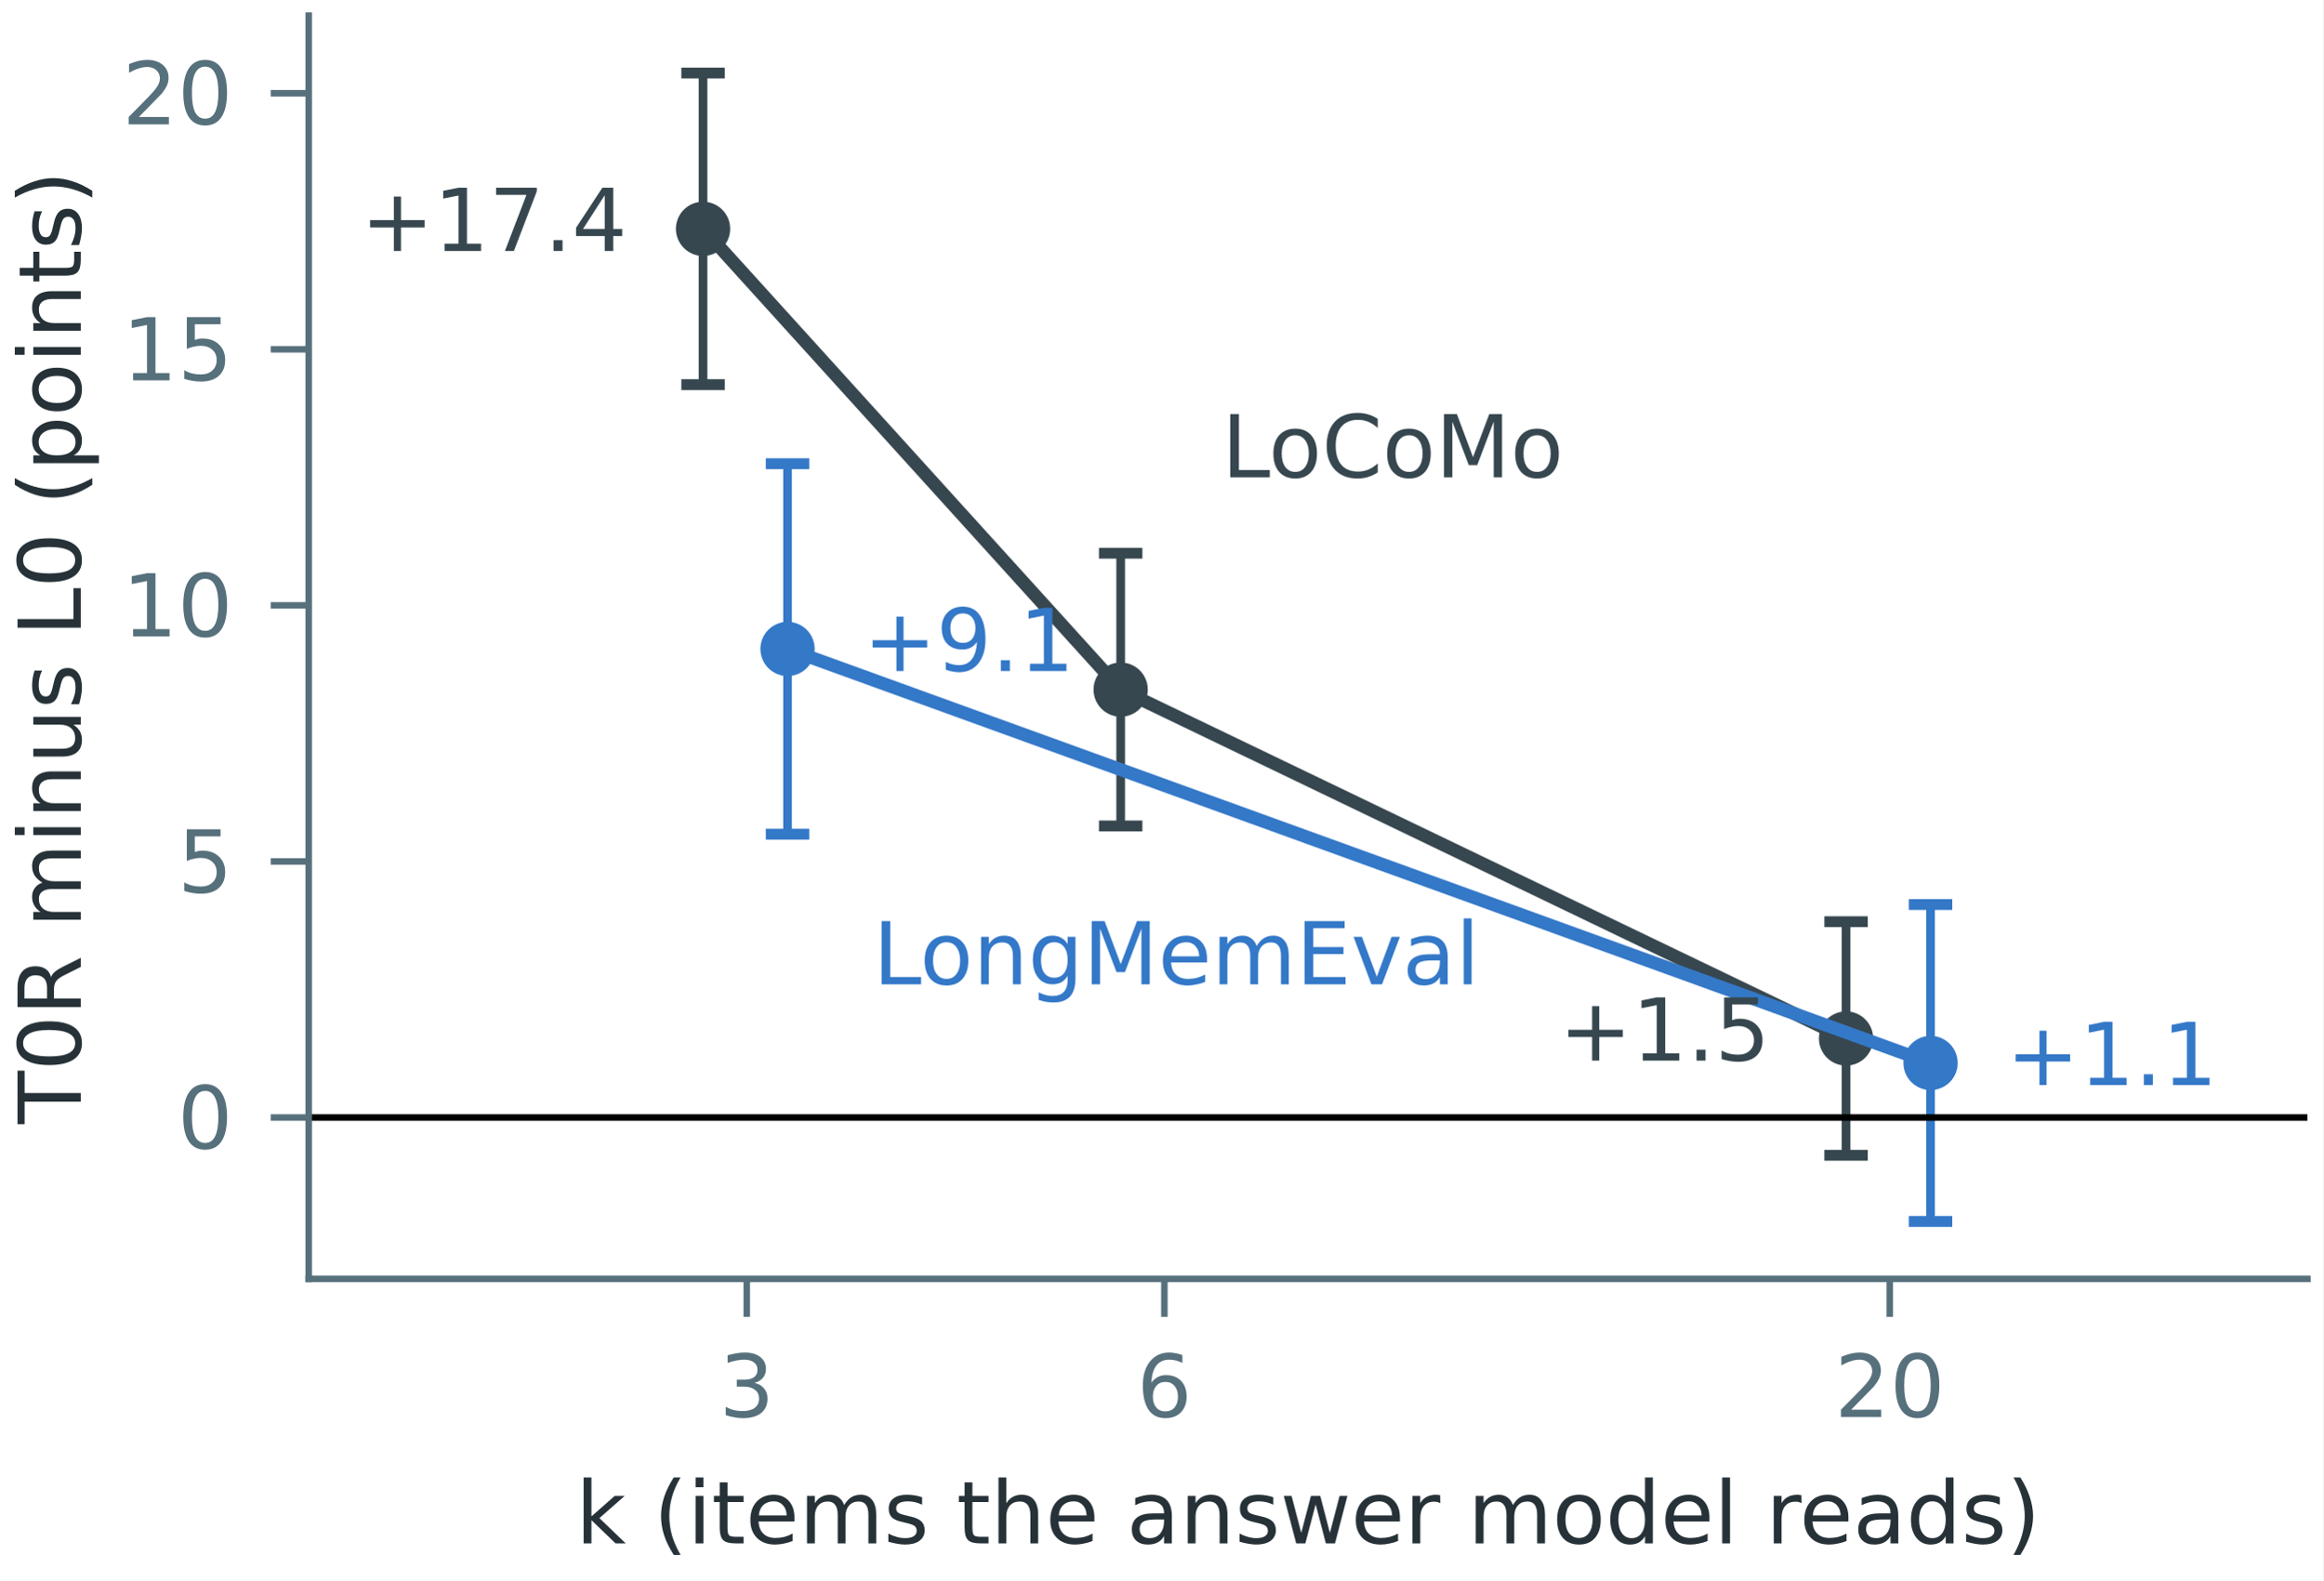
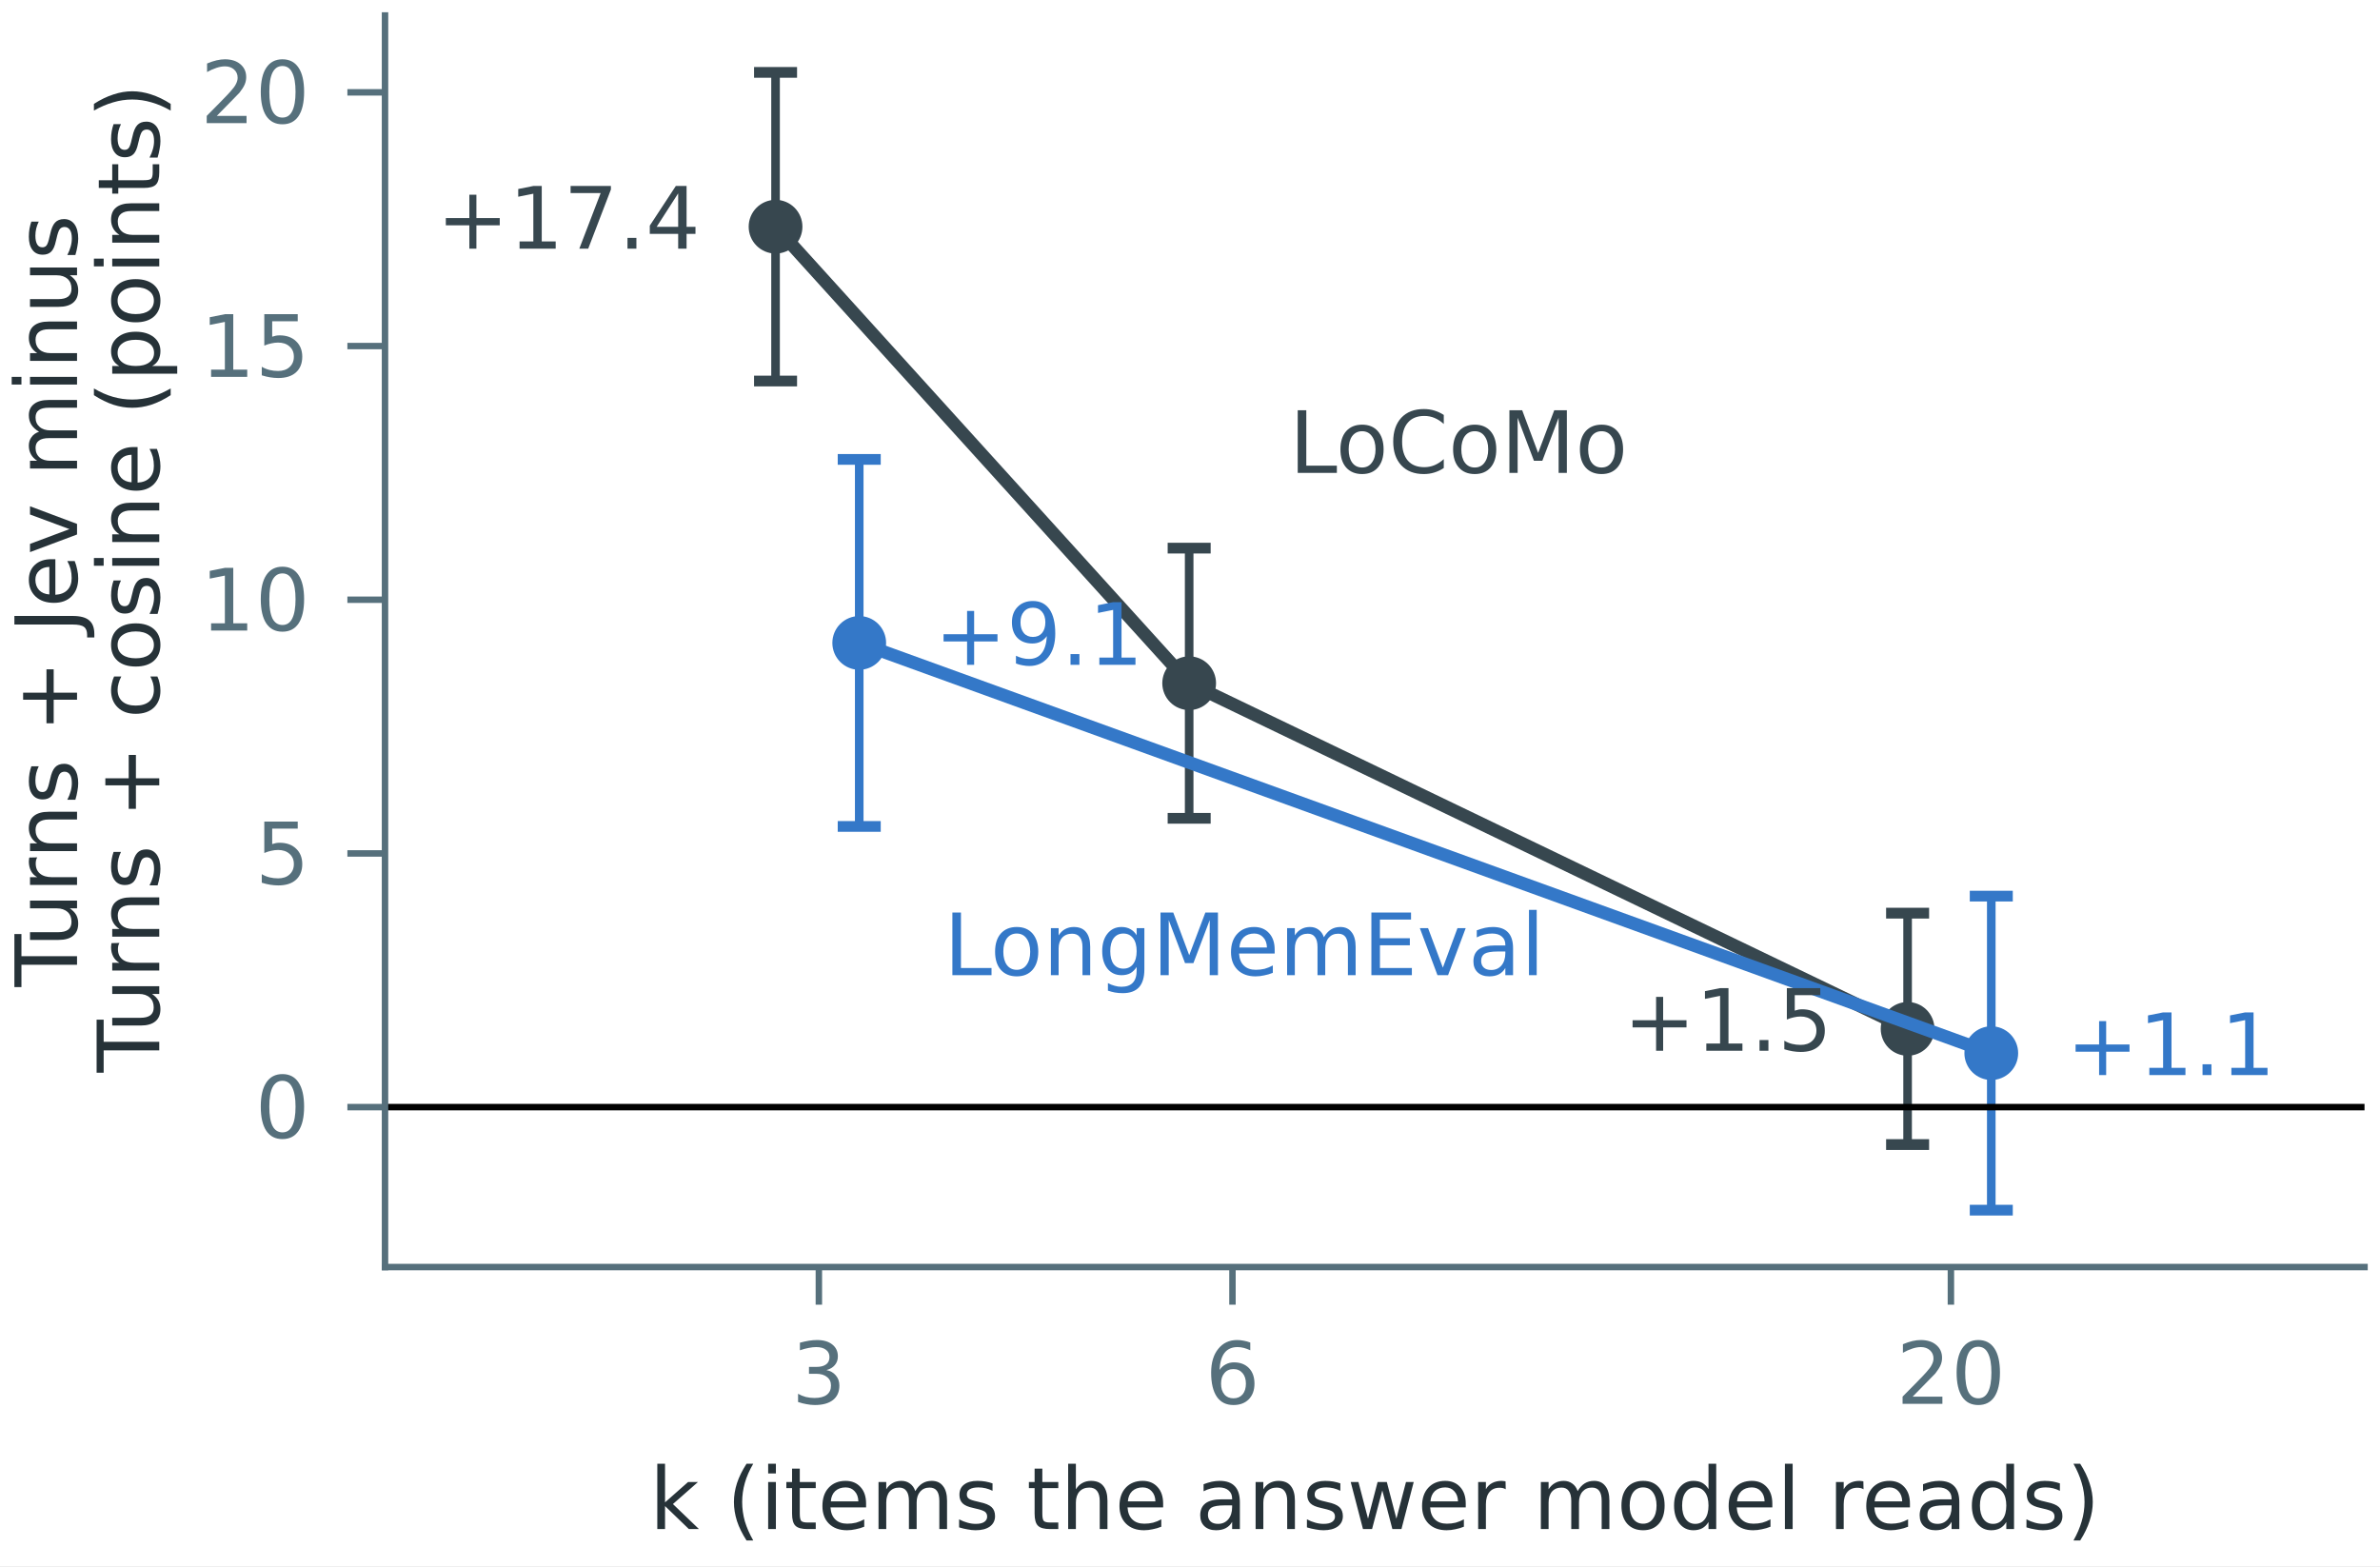
- <svg xmlns="http://www.w3.org/2000/svg" xmlns:xlink="http://www.w3.org/1999/xlink" width="214.02pt" height="145.679pt" viewBox="0 0 214.02 145.679" version="1.1">
+ <svg xmlns="http://www.w3.org/2000/svg" xmlns:xlink="http://www.w3.org/1999/xlink" width="221.395pt" height="145.679pt" viewBox="0 0 221.395 145.679" version="1.1">
  <defs>
    <style type="text/css">*{stroke-linejoin: round; stroke-linecap: butt}</style>
  </defs>
  <g id="figure_1">
    <g id="patch_1">
-       <path d="M 0 145.679  L 214.02 145.679  L 214.02 0  L 0 0  z " style="fill: #ffffff" />
+       <path d="M 0 145.679  L 221.395 145.679  L 221.395 0  L 0 0  z " style="fill: #ffffff" />
    </g>
    <g id="axes_1">
      <g id="patch_2">
-         <path d="M 28.44 117.864  L 212.58 117.864  L 212.58 1.44  L 28.44 1.44  z " style="fill: #ffffff" />
+         <path d="M 35.815 117.864  L 219.955 117.864  L 219.955 1.44  L 35.815 1.44  z " style="fill: #ffffff" />
      </g>
      <g id="matplotlib.axis_1">
        <g id="xtick_1">
          <g id="line2d_1">
            <defs>
-               <path id="m70e9807631" d="M 0 0  L 0 3.5  " style="stroke: #56707c; stroke-width: 0.6" />
+               <path id="m76fbf20cbd" d="M 0 0  L 0 3.5  " style="stroke: #56707c; stroke-width: 0.6" />
            </defs>
            <g>
-               <use xlink:href="#m70e9807631" x="68.798" y="117.864" style="fill: #56707c; stroke: #56707c; stroke-width: 0.6" />
+               <use xlink:href="#m76fbf20cbd" x="76.173" y="117.864" style="fill: #56707c; stroke: #56707c; stroke-width: 0.6" />
            </g>
          </g>
          <g id="text_1">
-             <text style="font-size: 8px; font-family: 'cmss10', 'DejaVu Sans'; text-anchor: middle; fill: #56707c" x="68.798" y="130.591" transform="rotate(-0 68.79755 130.5906)">3</text>
+             <text style="font-size: 8px; font-family: 'cmss10', 'DejaVu Sans'; text-anchor: middle; fill: #56707c" x="76.173" y="130.591" transform="rotate(-0 76.17255 130.5906)">3</text>
          </g>
        </g>
        <g id="xtick_2">
          <g id="line2d_2">
            <g>
-               <use xlink:href="#m70e9807631" x="107.273" y="117.864" style="fill: #56707c; stroke: #56707c; stroke-width: 0.6" />
+               <use xlink:href="#m76fbf20cbd" x="114.648" y="117.864" style="fill: #56707c; stroke: #56707c; stroke-width: 0.6" />
            </g>
          </g>
          <g id="text_2">
-             <text style="font-size: 8px; font-family: 'cmss10', 'DejaVu Sans'; text-anchor: middle; fill: #56707c" x="107.273" y="130.591" transform="rotate(-0 107.2733 130.5906)">6</text>
+             <text style="font-size: 8px; font-family: 'cmss10', 'DejaVu Sans'; text-anchor: middle; fill: #56707c" x="114.648" y="130.591" transform="rotate(-0 114.6483 130.5906)">6</text>
          </g>
        </g>
        <g id="xtick_3">
          <g id="line2d_3">
            <g>
-               <use xlink:href="#m70e9807631" x="174.104" y="117.864" style="fill: #56707c; stroke: #56707c; stroke-width: 0.6" />
+               <use xlink:href="#m76fbf20cbd" x="181.479" y="117.864" style="fill: #56707c; stroke: #56707c; stroke-width: 0.6" />
            </g>
          </g>
          <g id="text_3">
-             <text style="font-size: 8px; font-family: 'cmss10', 'DejaVu Sans'; text-anchor: middle; fill: #56707c" x="174.104" y="130.591" transform="rotate(-0 174.1043 130.5906)">20</text>
+             <text style="font-size: 8px; font-family: 'cmss10', 'DejaVu Sans'; text-anchor: middle; fill: #56707c" x="181.479" y="130.591" transform="rotate(-0 181.4793 130.5906)">20</text>
          </g>
        </g>
        <g id="text_4">
-           <text style="font-size: 8px; font-family: 'cmss10', 'DejaVu Sans'; text-anchor: middle; fill: #263238" x="120.51" y="142.239" transform="rotate(-0 120.51 142.239)">k (items the answer model reads)</text>
+           <text style="font-size: 8px; font-family: 'cmss10', 'DejaVu Sans'; text-anchor: middle; fill: #263238" x="127.885" y="142.239" transform="rotate(-0 127.885 142.239)">k (items the answer model reads)</text>
        </g>
      </g>
      <g id="matplotlib.axis_2">
        <g id="ytick_1">
          <g id="line2d_4">
            <defs>
-               <path id="mbd9effb835" d="M 0 0  L -3.5 0  " style="stroke: #56707c; stroke-width: 0.6" />
+               <path id="m5ccf3c38db" d="M 0 0  L -3.5 0  " style="stroke: #56707c; stroke-width: 0.6" />
            </defs>
            <g>
-               <use xlink:href="#mbd9effb835" x="28.44" y="102.987" style="fill: #56707c; stroke: #56707c; stroke-width: 0.6" />
+               <use xlink:href="#m5ccf3c38db" x="35.815" y="102.987" style="fill: #56707c; stroke: #56707c; stroke-width: 0.6" />
            </g>
          </g>
          <g id="text_5">
-             <text style="font-size: 8px; font-family: 'cmss10', 'DejaVu Sans'; text-anchor: end; fill: #56707c" x="21.44" y="105.851" transform="rotate(-0 21.44 105.8508)">0</text>
+             <text style="font-size: 8px; font-family: 'cmss10', 'DejaVu Sans'; text-anchor: end; fill: #56707c" x="28.815" y="105.851" transform="rotate(-0 28.815 105.8508)">0</text>
          </g>
        </g>
        <g id="ytick_2">
          <g id="line2d_5">
            <g>
-               <use xlink:href="#mbd9effb835" x="28.44" y="79.388" style="fill: #56707c; stroke: #56707c; stroke-width: 0.6" />
+               <use xlink:href="#m5ccf3c38db" x="35.815" y="79.388" style="fill: #56707c; stroke: #56707c; stroke-width: 0.6" />
            </g>
          </g>
          <g id="text_6">
-             <text style="font-size: 8px; font-family: 'cmss10', 'DejaVu Sans'; text-anchor: end; fill: #56707c" x="21.44" y="82.252" transform="rotate(-0 21.44 82.25152)">5</text>
+             <text style="font-size: 8px; font-family: 'cmss10', 'DejaVu Sans'; text-anchor: end; fill: #56707c" x="28.815" y="82.252" transform="rotate(-0 28.815 82.25152)">5</text>
          </g>
        </g>
        <g id="ytick_3">
          <g id="line2d_6">
            <g>
-               <use xlink:href="#mbd9effb835" x="28.44" y="55.789" style="fill: #56707c; stroke: #56707c; stroke-width: 0.6" />
+               <use xlink:href="#m5ccf3c38db" x="35.815" y="55.789" style="fill: #56707c; stroke: #56707c; stroke-width: 0.6" />
            </g>
          </g>
          <g id="text_7">
-             <text style="font-size: 8px; font-family: 'cmss10', 'DejaVu Sans'; text-anchor: end; fill: #56707c" x="21.44" y="58.652" transform="rotate(-0 21.44 58.65227)">10</text>
+             <text style="font-size: 8px; font-family: 'cmss10', 'DejaVu Sans'; text-anchor: end; fill: #56707c" x="28.815" y="58.652" transform="rotate(-0 28.815 58.65227)">10</text>
          </g>
        </g>
        <g id="ytick_4">
          <g id="line2d_7">
            <g>
-               <use xlink:href="#mbd9effb835" x="28.44" y="32.19" style="fill: #56707c; stroke: #56707c; stroke-width: 0.6" />
+               <use xlink:href="#m5ccf3c38db" x="35.815" y="32.19" style="fill: #56707c; stroke: #56707c; stroke-width: 0.6" />
            </g>
          </g>
          <g id="text_8">
-             <text style="font-size: 8px; font-family: 'cmss10', 'DejaVu Sans'; text-anchor: end; fill: #56707c" x="21.44" y="35.053" transform="rotate(-0 21.44 35.05302)">15</text>
+             <text style="font-size: 8px; font-family: 'cmss10', 'DejaVu Sans'; text-anchor: end; fill: #56707c" x="28.815" y="35.053" transform="rotate(-0 28.815 35.05302)">15</text>
          </g>
        </g>
        <g id="ytick_5">
          <g id="line2d_8">
            <g>
-               <use xlink:href="#mbd9effb835" x="28.44" y="8.59" style="fill: #56707c; stroke: #56707c; stroke-width: 0.6" />
+               <use xlink:href="#m5ccf3c38db" x="35.815" y="8.59" style="fill: #56707c; stroke: #56707c; stroke-width: 0.6" />
            </g>
          </g>
          <g id="text_9">
-             <text style="font-size: 8px; font-family: 'cmss10', 'DejaVu Sans'; text-anchor: end; fill: #56707c" x="21.44" y="11.454" transform="rotate(-0 21.44 11.45377)">20</text>
+             <text style="font-size: 8px; font-family: 'cmss10', 'DejaVu Sans'; text-anchor: end; fill: #56707c" x="28.815" y="11.454" transform="rotate(-0 28.815 11.45377)">20</text>
          </g>
        </g>
        <g id="text_10">
-           <text style="font-size: 8px; font-family: 'cmss10', 'DejaVu Sans'; text-anchor: middle; fill: #263238" x="7.44" y="59.652" transform="rotate(-90 7.44 59.652)">T0R minus L0 (points)</text>
+           <text style="font-size: 8px; font-family: 'cmss10', 'DejaVu Sans'; fill: #263238" transform="translate(7.166563 91.79387) rotate(-90)">Turns + Jev minus</text>
+           <text style="font-size: 8px; font-family: 'cmss10', 'DejaVu Sans'; fill: #263238" transform="translate(14.815 99.75638) rotate(-90)">Turns + cosine (points)</text>
        </g>
      </g>
      <g id="LineCollection_1">
-         <path d="M 64.769 35.444  L 64.769 6.732  " clip-path="url(#pc7e3c16500)" style="fill: none; stroke: #37474f; stroke-width: 0.8" />
-         <path d="M 103.245 76.122  L 103.245 50.987  " clip-path="url(#pc7e3c16500)" style="fill: none; stroke: #37474f; stroke-width: 0.8" />
-         <path d="M 170.076 106.47  L 170.076 84.945  " clip-path="url(#pc7e3c16500)" style="fill: none; stroke: #37474f; stroke-width: 0.8" />
+         <path d="M 72.144 35.444  L 72.144 6.732  " clip-path="url(#p806d68819c)" style="fill: none; stroke: #37474f; stroke-width: 0.8" />
+         <path d="M 110.62 76.122  L 110.62 50.987  " clip-path="url(#p806d68819c)" style="fill: none; stroke: #37474f; stroke-width: 0.8" />
+         <path d="M 177.451 106.47  L 177.451 84.945  " clip-path="url(#p806d68819c)" style="fill: none; stroke: #37474f; stroke-width: 0.8" />
      </g>
      <g id="line2d_9">
        <defs>
-           <path id="m280bef3655" d="M 2 0  L -2 -0  " style="stroke: #37474f" />
-         </defs>
-         <g clip-path="url(#pc7e3c16500)">
-           <use xlink:href="#m280bef3655" x="64.769" y="35.444" style="fill: #37474f; stroke: #37474f" />
-           <use xlink:href="#m280bef3655" x="103.245" y="76.122" style="fill: #37474f; stroke: #37474f" />
-           <use xlink:href="#m280bef3655" x="170.076" y="106.47" style="fill: #37474f; stroke: #37474f" />
+           <path id="m4f16277743" d="M 2 0  L -2 -0  " style="stroke: #37474f" />
+         </defs>
+         <g clip-path="url(#p806d68819c)">
+           <use xlink:href="#m4f16277743" x="72.144" y="35.444" style="fill: #37474f; stroke: #37474f" />
+           <use xlink:href="#m4f16277743" x="110.62" y="76.122" style="fill: #37474f; stroke: #37474f" />
+           <use xlink:href="#m4f16277743" x="177.451" y="106.47" style="fill: #37474f; stroke: #37474f" />
        </g>
      </g>
      <g id="line2d_10">
-         <g clip-path="url(#pc7e3c16500)">
-           <use xlink:href="#m280bef3655" x="64.769" y="6.732" style="fill: #37474f; stroke: #37474f" />
-           <use xlink:href="#m280bef3655" x="103.245" y="50.987" style="fill: #37474f; stroke: #37474f" />
-           <use xlink:href="#m280bef3655" x="170.076" y="84.945" style="fill: #37474f; stroke: #37474f" />
+         <g clip-path="url(#p806d68819c)">
+           <use xlink:href="#m4f16277743" x="72.144" y="6.732" style="fill: #37474f; stroke: #37474f" />
+           <use xlink:href="#m4f16277743" x="110.62" y="50.987" style="fill: #37474f; stroke: #37474f" />
+           <use xlink:href="#m4f16277743" x="177.451" y="84.945" style="fill: #37474f; stroke: #37474f" />
        </g>
      </g>
      <g id="LineCollection_2">
-         <path d="M 72.553 76.877  L 72.553 42.734  " clip-path="url(#pc7e3c16500)" style="fill: none; stroke: #3478c8; stroke-width: 0.8" />
-         <path d="M 177.86 112.572  L 177.86 83.361  " clip-path="url(#pc7e3c16500)" style="fill: none; stroke: #3478c8; stroke-width: 0.8" />
+         <path d="M 79.928 76.877  L 79.928 42.734  " clip-path="url(#p806d68819c)" style="fill: none; stroke: #3478c8; stroke-width: 0.8" />
+         <path d="M 185.235 112.572  L 185.235 83.361  " clip-path="url(#p806d68819c)" style="fill: none; stroke: #3478c8; stroke-width: 0.8" />
      </g>
      <g id="line2d_11">
        <defs>
-           <path id="m07e4c876b8" d="M 2 0  L -2 -0  " style="stroke: #3478c8" />
-         </defs>
-         <g clip-path="url(#pc7e3c16500)">
-           <use xlink:href="#m07e4c876b8" x="72.553" y="76.877" style="fill: #3478c8; stroke: #3478c8" />
-           <use xlink:href="#m07e4c876b8" x="177.86" y="112.572" style="fill: #3478c8; stroke: #3478c8" />
+           <path id="mbf36184ff0" d="M 2 0  L -2 -0  " style="stroke: #3478c8" />
+         </defs>
+         <g clip-path="url(#p806d68819c)">
+           <use xlink:href="#mbf36184ff0" x="79.928" y="76.877" style="fill: #3478c8; stroke: #3478c8" />
+           <use xlink:href="#mbf36184ff0" x="185.235" y="112.572" style="fill: #3478c8; stroke: #3478c8" />
        </g>
      </g>
      <g id="line2d_12">
-         <g clip-path="url(#pc7e3c16500)">
-           <use xlink:href="#m07e4c876b8" x="72.553" y="42.734" style="fill: #3478c8; stroke: #3478c8" />
-           <use xlink:href="#m07e4c876b8" x="177.86" y="83.361" style="fill: #3478c8; stroke: #3478c8" />
+         <g clip-path="url(#p806d68819c)">
+           <use xlink:href="#mbf36184ff0" x="79.928" y="42.734" style="fill: #3478c8; stroke: #3478c8" />
+           <use xlink:href="#mbf36184ff0" x="185.235" y="83.361" style="fill: #3478c8; stroke: #3478c8" />
        </g>
      </g>
      <g id="line2d_13">
-         <path d="M 28.44 102.987  L 212.58 102.987  " clip-path="url(#pc7e3c16500)" style="fill: none; stroke: #000000; stroke-width: 0.6; stroke-linecap: square" />
+         <path d="M 35.815 102.987  L 219.955 102.987  " clip-path="url(#p806d68819c)" style="fill: none; stroke: #000000; stroke-width: 0.6; stroke-linecap: square" />
      </g>
      <g id="line2d_14">
-         <path d="M 64.769 21.088  L 103.245 63.554  L 170.076 95.708  " clip-path="url(#pc7e3c16500)" style="fill: none; stroke: #37474f; stroke-width: 1.2; stroke-linecap: square" />
-         <defs>
-           <path id="mf4636f0658" d="M 0 2  C 0.53 2 1.039 1.789 1.414 1.414  C 1.789 1.039 2 0.53 2 0  C 2 -0.53 1.789 -1.039 1.414 -1.414  C 1.039 -1.789 0.53 -2 0 -2  C -0.53 -2 -1.039 -1.789 -1.414 -1.414  C -1.789 -1.039 -2 -0.53 -2 0  C -2 0.53 -1.789 1.039 -1.414 1.414  C -1.039 1.789 -0.53 2 0 2  z " style="stroke: #37474f" />
-         </defs>
-         <g clip-path="url(#pc7e3c16500)">
-           <use xlink:href="#mf4636f0658" x="64.769" y="21.088" style="fill: #37474f; stroke: #37474f" />
-           <use xlink:href="#mf4636f0658" x="103.245" y="63.554" style="fill: #37474f; stroke: #37474f" />
-           <use xlink:href="#mf4636f0658" x="170.076" y="95.708" style="fill: #37474f; stroke: #37474f" />
+         <path d="M 72.144 21.088  L 110.62 63.554  L 177.451 95.708  " clip-path="url(#p806d68819c)" style="fill: none; stroke: #37474f; stroke-width: 1.2; stroke-linecap: square" />
+         <defs>
+           <path id="mfe095ee85c" d="M 0 2  C 0.53 2 1.039 1.789 1.414 1.414  C 1.789 1.039 2 0.53 2 0  C 2 -0.53 1.789 -1.039 1.414 -1.414  C 1.039 -1.789 0.53 -2 0 -2  C -0.53 -2 -1.039 -1.789 -1.414 -1.414  C -1.789 -1.039 -2 -0.53 -2 0  C -2 0.53 -1.789 1.039 -1.414 1.414  C -1.039 1.789 -0.53 2 0 2  z " style="stroke: #37474f" />
+         </defs>
+         <g clip-path="url(#p806d68819c)">
+           <use xlink:href="#mfe095ee85c" x="72.144" y="21.088" style="fill: #37474f; stroke: #37474f" />
+           <use xlink:href="#mfe095ee85c" x="110.62" y="63.554" style="fill: #37474f; stroke: #37474f" />
+           <use xlink:href="#mfe095ee85c" x="177.451" y="95.708" style="fill: #37474f; stroke: #37474f" />
        </g>
      </g>
      <g id="line2d_15">
-         <path d="M 72.553 59.806  L 177.86 97.966  " clip-path="url(#pc7e3c16500)" style="fill: none; stroke: #3478c8; stroke-width: 1.2; stroke-linecap: square" />
-         <defs>
-           <path id="ma25187f7f0" d="M 0 2  C 0.53 2 1.039 1.789 1.414 1.414  C 1.789 1.039 2 0.53 2 0  C 2 -0.53 1.789 -1.039 1.414 -1.414  C 1.039 -1.789 0.53 -2 0 -2  C -0.53 -2 -1.039 -1.789 -1.414 -1.414  C -1.789 -1.039 -2 -0.53 -2 0  C -2 0.53 -1.789 1.039 -1.414 1.414  C -1.039 1.789 -0.53 2 0 2  z " style="stroke: #3478c8" />
-         </defs>
-         <g clip-path="url(#pc7e3c16500)">
-           <use xlink:href="#ma25187f7f0" x="72.553" y="59.806" style="fill: #3478c8; stroke: #3478c8" />
-           <use xlink:href="#ma25187f7f0" x="177.86" y="97.966" style="fill: #3478c8; stroke: #3478c8" />
+         <path d="M 79.928 59.806  L 185.235 97.966  " clip-path="url(#p806d68819c)" style="fill: none; stroke: #3478c8; stroke-width: 1.2; stroke-linecap: square" />
+         <defs>
+           <path id="me8a4d70c23" d="M 0 2  C 0.53 2 1.039 1.789 1.414 1.414  C 1.789 1.039 2 0.53 2 0  C 2 -0.53 1.789 -1.039 1.414 -1.414  C 1.039 -1.789 0.53 -2 0 -2  C -0.53 -2 -1.039 -1.789 -1.414 -1.414  C -1.789 -1.039 -2 -0.53 -2 0  C -2 0.53 -1.789 1.039 -1.414 1.414  C -1.039 1.789 -0.53 2 0 2  z " style="stroke: #3478c8" />
+         </defs>
+         <g clip-path="url(#p806d68819c)">
+           <use xlink:href="#me8a4d70c23" x="79.928" y="59.806" style="fill: #3478c8; stroke: #3478c8" />
+           <use xlink:href="#me8a4d70c23" x="185.235" y="97.966" style="fill: #3478c8; stroke: #3478c8" />
        </g>
      </g>
      <g id="patch_3">
-         <path d="M 28.44 117.864  L 28.44 1.44  " style="fill: none; stroke: #56707c; stroke-width: 0.6; stroke-linejoin: miter; stroke-linecap: square" />
+         <path d="M 35.815 117.864  L 35.815 1.44  " style="fill: none; stroke: #56707c; stroke-width: 0.6; stroke-linejoin: miter; stroke-linecap: square" />
      </g>
      <g id="patch_4">
-         <path d="M 28.44 117.864  L 212.58 117.864  " style="fill: none; stroke: #56707c; stroke-width: 0.6; stroke-linejoin: miter; stroke-linecap: square" />
+         <path d="M 35.815 117.864  L 219.955 117.864  " style="fill: none; stroke: #56707c; stroke-width: 0.6; stroke-linejoin: miter; stroke-linecap: square" />
      </g>
      <g id="text_11">
-         <text style="font-size: 8px; font-family: 'cmss10', 'DejaVu Sans'; text-anchor: end; fill: #37474f" x="57.769" y="23.127" transform="rotate(-0 57.76925 23.12684)">+17.4</text>
+         <text style="font-size: 8px; font-family: 'cmss10', 'DejaVu Sans'; text-anchor: end; fill: #37474f" x="65.144" y="23.127" transform="rotate(-0 65.14425 23.12684)">+17.4</text>
      </g>
      <g id="text_12">
-         <text style="font-size: 8px; font-family: 'cmss10', 'DejaVu Sans'; text-anchor: end; fill: #37474f" x="163.076" y="97.747" transform="rotate(-0 163.076 97.74658)">+1.5</text>
+         <text style="font-size: 8px; font-family: 'cmss10', 'DejaVu Sans'; text-anchor: end; fill: #37474f" x="170.451" y="97.747" transform="rotate(-0 170.451 97.74658)">+1.5</text>
      </g>
      <g id="text_13">
-         <text style="font-size: 8px; font-family: 'cmss10', 'DejaVu Sans'; text-anchor: start; fill: #37474f" x="112.564" y="43.989" transform="rotate(-0 112.5638 43.98936)">LoCoMo</text>
+         <text style="font-size: 8px; font-family: 'cmss10', 'DejaVu Sans'; text-anchor: start; fill: #37474f" x="119.939" y="43.989" transform="rotate(-0 119.9388 43.98936)">LoCoMo</text>
      </g>
      <g id="text_14">
-         <text style="font-size: 8px; font-family: 'cmss10', 'DejaVu Sans'; text-anchor: start; fill: #3478c8" x="79.553" y="61.845" transform="rotate(-0 79.5532 61.84495)">+9.1</text>
+         <text style="font-size: 8px; font-family: 'cmss10', 'DejaVu Sans'; text-anchor: start; fill: #3478c8" x="86.928" y="61.845" transform="rotate(-0 86.9282 61.84495)">+9.1</text>
      </g>
      <g id="text_15">
-         <text style="font-size: 8px; font-family: 'cmss10', 'DejaVu Sans'; text-anchor: start; fill: #3478c8" x="184.86" y="100.005" transform="rotate(-0 184.8599 100.0054)">+1.1</text>
+         <text style="font-size: 8px; font-family: 'cmss10', 'DejaVu Sans'; text-anchor: start; fill: #3478c8" x="192.235" y="100.005" transform="rotate(-0 192.2349 100.0054)">+1.1</text>
      </g>
      <g id="text_16">
-         <text style="font-size: 8px; font-family: 'cmss10', 'DejaVu Sans'; text-anchor: start; fill: #3478c8" x="80.439" y="90.716" transform="rotate(-0 80.43887 90.71588)">LongMemEval</text>
+         <text style="font-size: 8px; font-family: 'cmss10', 'DejaVu Sans'; text-anchor: start; fill: #3478c8" x="87.814" y="90.716" transform="rotate(-0 87.81387 90.71588)">LongMemEval</text>
      </g>
    </g>
  </g>
  <defs>
-     <clipPath id="pc7e3c16500">
-       <rect x="28.44" y="1.44" width="184.14" height="116.424" />
+     <clipPath id="p806d68819c">
+       <rect x="35.815" y="1.44" width="184.14" height="116.424" />
    </clipPath>
  </defs>
</svg>
